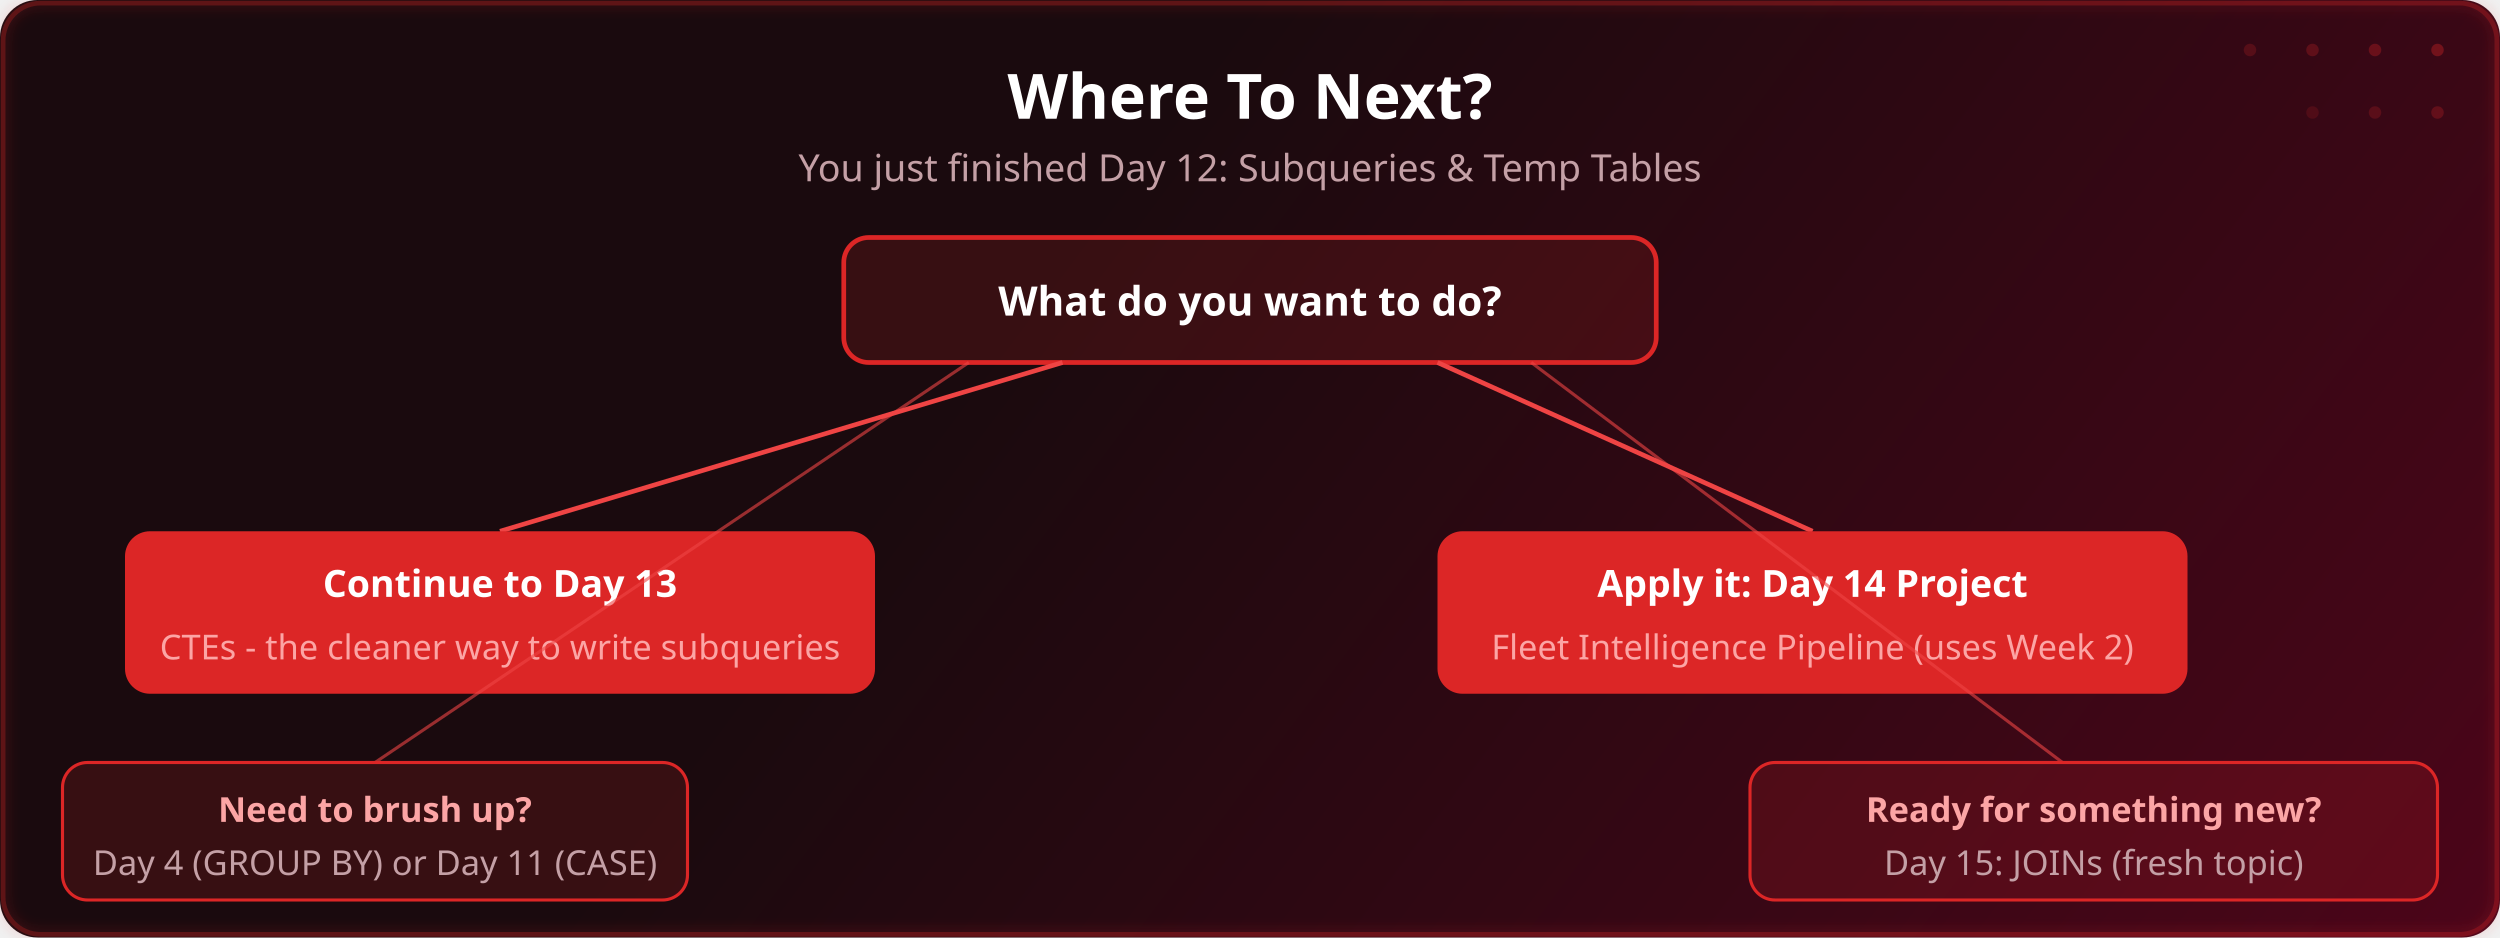
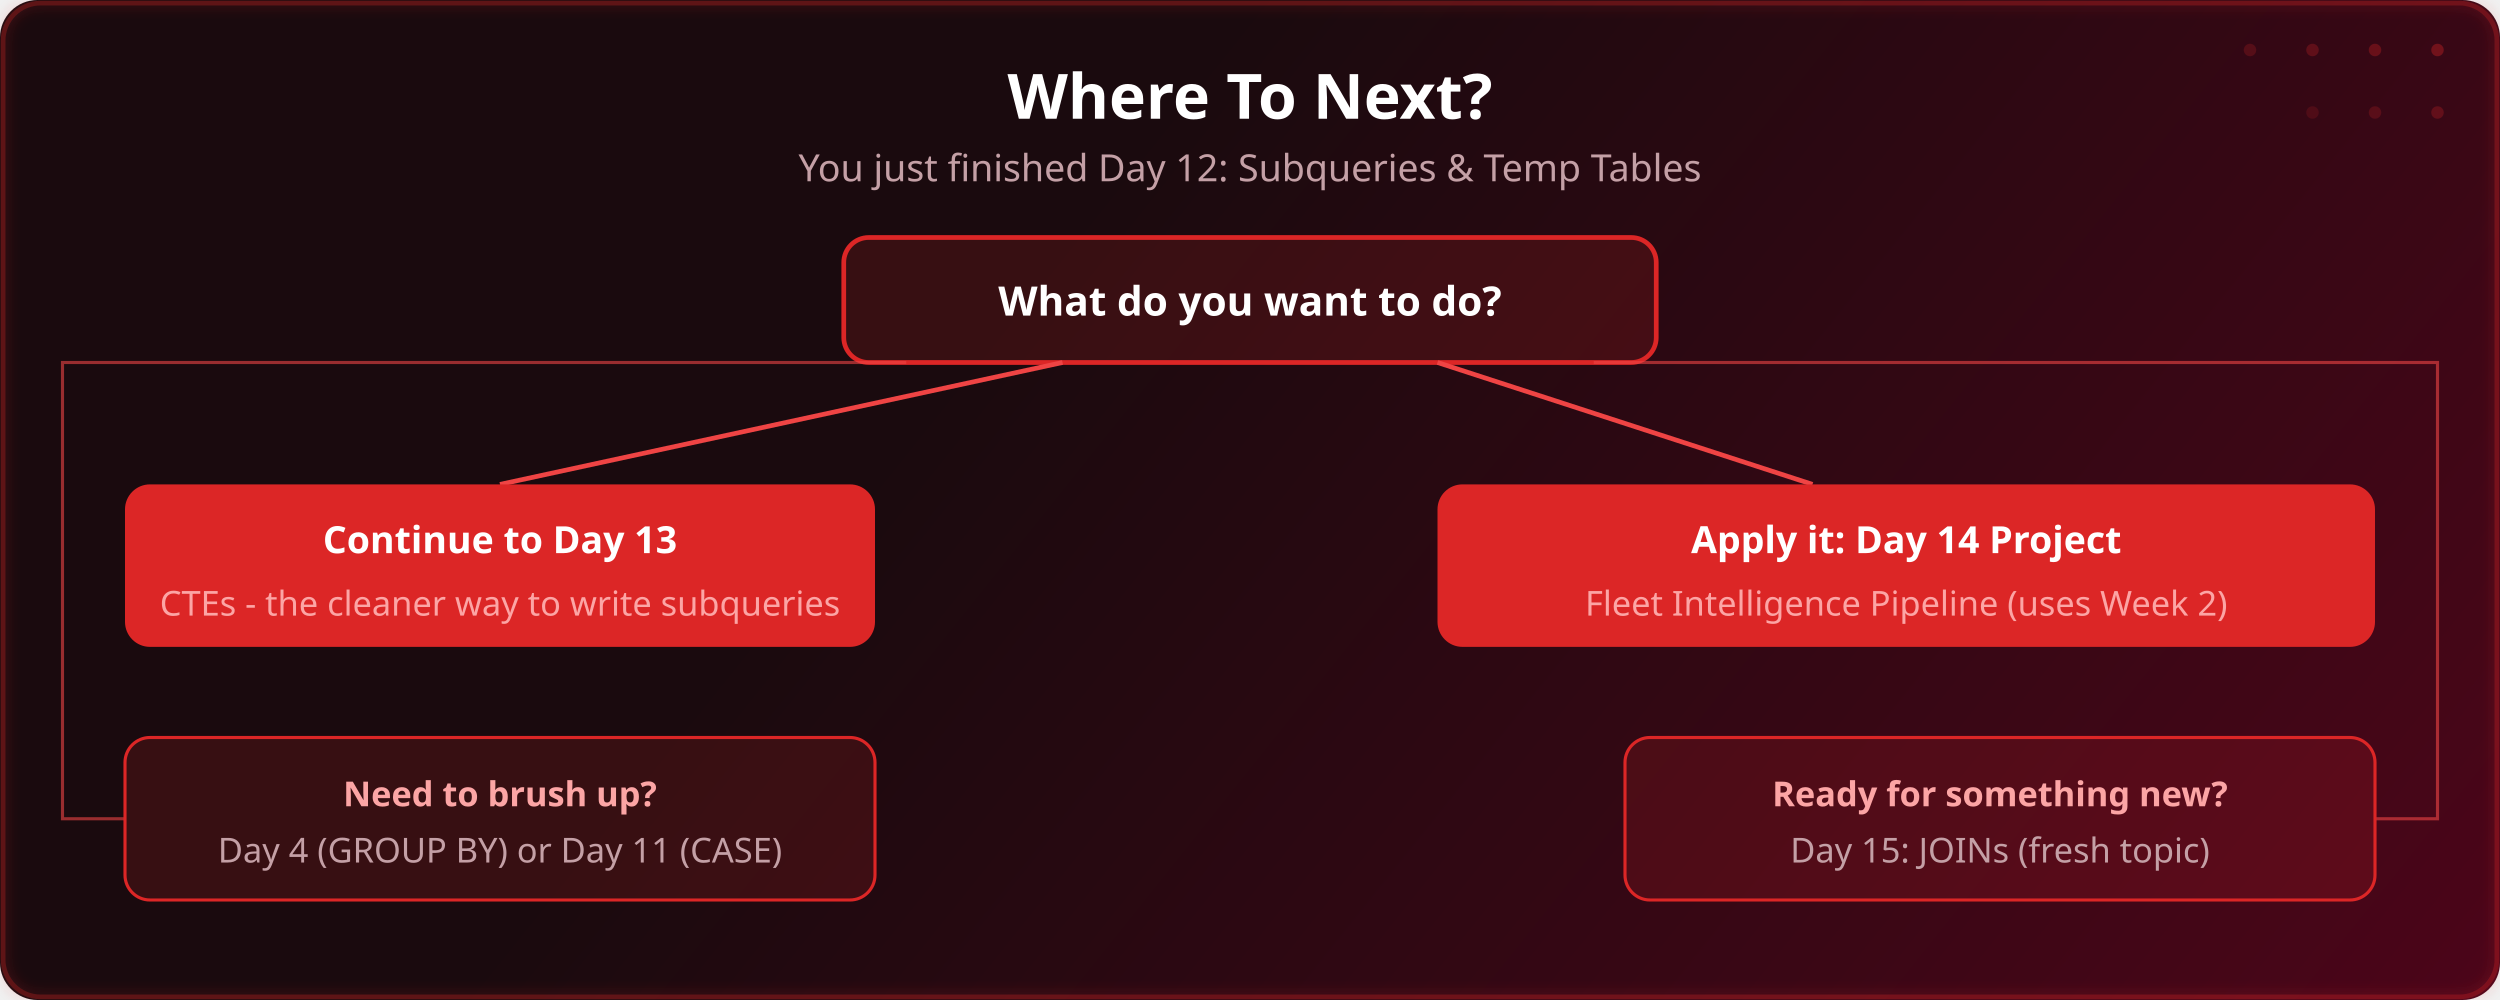
- <svg xmlns="http://www.w3.org/2000/svg" viewBox="0 0 800 300" fill="none">
+ <svg xmlns="http://www.w3.org/2000/svg" viewBox="0 0 800 320" fill="none">
  <defs>
-     <linearGradient id="wnbg" x1="400" y1="0" x2="800" y2="300" gradientUnits="userSpaceOnUse">
+     <linearGradient id="wnbg" x1="400" y1="0" x2="800" y2="320" gradientUnits="userSpaceOnUse">
      <stop offset="0%" stop-color="#1a0a0e" />
      <stop offset="100%" stop-color="#4c0519" />
    </linearGradient>
    <filter id="glow2">
      <feGaussianBlur stdDeviation="2" result="blur" />
      <feMerge>
        <feMergeNode in="blur" />
        <feMergeNode in="SourceGraphic" />
      </feMerge>
    </filter>
  </defs>
-   <rect width="800" height="300" rx="12" fill="url(#wnbg)" />
-   <rect x="1" y="1" width="798" height="298" rx="12" fill="none" stroke="#dc2626" stroke-width="1.5" opacity="0.35" filter="url(#glow2)" />
+   <rect width="800" height="320" rx="12" fill="url(#wnbg)" />
+   <rect x="1" y="1" width="798" height="318" rx="12" fill="none" stroke="#dc2626" stroke-width="1.5" opacity="0.35" filter="url(#glow2)" />
  <circle cx="720" cy="16" r="2" fill="#dc2626" opacity="0.2" />
  <circle cx="740" cy="16" r="2" fill="#dc2626" opacity="0.25" />
  <circle cx="760" cy="16" r="2" fill="#dc2626" opacity="0.3" />
  <circle cx="780" cy="16" r="2" fill="#dc2626" opacity="0.35" />
  <circle cx="740" cy="36" r="2" fill="#dc2626" opacity="0.15" />
  <circle cx="760" cy="36" r="2" fill="#dc2626" opacity="0.2" />
  <circle cx="780" cy="36" r="2" fill="#dc2626" opacity="0.25" />
  <text x="400" y="38" font-family="Segoe UI, system-ui, sans-serif" font-size="20" font-weight="700" fill="#ffffff" text-anchor="middle">Where To Next?</text>
  <text x="400" y="58" font-family="Segoe UI, system-ui, sans-serif" font-size="12" fill="#c4a0a6" text-anchor="middle">You just finished Day 12: Subqueries &amp; Temp Tables</text>
  <rect x="270" y="76" width="260" height="40" rx="8" fill="#dc2626" opacity="0.15" />
  <rect x="270" y="76" width="260" height="40" rx="8" fill="none" stroke="#dc2626" stroke-width="1.5" />
  <text x="400" y="101" font-family="Segoe UI, system-ui, sans-serif" font-size="13" font-weight="600" fill="#ffffff" text-anchor="middle">What do you want to do?</text>
-   <line x1="340" y1="116" x2="160" y2="170" stroke="#ef4444" stroke-width="1.5" />
-   <rect x="40" y="170" width="240" height="52" rx="8" fill="#dc2626" />
-   <text x="160" y="191" font-family="Segoe UI, system-ui, sans-serif" font-size="12" font-weight="700" fill="#ffffff" text-anchor="middle">Continue to Day 13</text>
-   <text x="160" y="211" font-family="Segoe UI, system-ui, sans-serif" font-size="11" fill="#fca5a5" text-anchor="middle">CTEs - the cleaner way to write subqueries</text>
-   <line x1="310" y1="116" x2="120" y2="244" stroke="#ef4444" stroke-width="1" opacity="0.6" />
-   <rect x="20" y="244" width="200" height="44" rx="8" fill="#dc2626" opacity="0.15" />
-   <rect x="20" y="244" width="200" height="44" rx="8" fill="none" stroke="#dc2626" stroke-width="1" />
-   <text x="120" y="263" font-family="Segoe UI, system-ui, sans-serif" font-size="11" font-weight="600" fill="#fca5a5" text-anchor="middle">Need to brush up?</text>
-   <text x="120" y="280" font-family="Segoe UI, system-ui, sans-serif" font-size="11" fill="#c4a0a6" text-anchor="middle">Day 4 (GROUP BY) or Day 11 (CASE)</text>
-   <line x1="460" y1="116" x2="580" y2="170" stroke="#ef4444" stroke-width="1.5" />
-   <rect x="460" y="170" width="240" height="52" rx="8" fill="#dc2626" />
-   <text x="580" y="191" font-family="Segoe UI, system-ui, sans-serif" font-size="12" font-weight="700" fill="#ffffff" text-anchor="middle">Apply it: Day 14 Project</text>
-   <text x="580" y="211" font-family="Segoe UI, system-ui, sans-serif" font-size="11" fill="#fca5a5" text-anchor="middle">Fleet Intelligence Pipeline (uses Week 2)</text>
-   <line x1="490" y1="116" x2="660" y2="244" stroke="#ef4444" stroke-width="1" opacity="0.6" />
-   <rect x="560" y="244" width="220" height="44" rx="8" fill="#dc2626" opacity="0.15" />
-   <rect x="560" y="244" width="220" height="44" rx="8" fill="none" stroke="#dc2626" stroke-width="1" />
-   <text x="670" y="263" font-family="Segoe UI, system-ui, sans-serif" font-size="11" font-weight="600" fill="#fca5a5" text-anchor="middle">Ready for something new?</text>
-   <text x="670" y="280" font-family="Segoe UI, system-ui, sans-serif" font-size="11" fill="#c4a0a6" text-anchor="middle">Day 15: JOINs (fresh topic)</text>
+   <line x1="340" y1="116" x2="160" y2="155" stroke="#ef4444" stroke-width="1.5" />
+   <line x1="460" y1="116" x2="580" y2="155" stroke="#ef4444" stroke-width="1.5" />
+   <rect x="40" y="155" width="240" height="52" rx="8" fill="#dc2626" />
+   <text x="160" y="177" font-family="Segoe UI, system-ui, sans-serif" font-size="12" font-weight="700" fill="#ffffff" text-anchor="middle">Continue to Day 13</text>
+   <text x="160" y="197" font-family="Segoe UI, system-ui, sans-serif" font-size="11" fill="#fca5a5" text-anchor="middle">CTEs - the cleaner way to write subqueries</text>
+   <rect x="460" y="155" width="300" height="52" rx="8" fill="#dc2626" />
+   <text x="610" y="177" font-family="Segoe UI, system-ui, sans-serif" font-size="12" font-weight="700" fill="#ffffff" text-anchor="middle">Apply it: Day 14 Project</text>
+   <text x="610" y="197" font-family="Segoe UI, system-ui, sans-serif" font-size="11" fill="#fca5a5" text-anchor="middle">Fleet Intelligence Pipeline (uses Week 2)</text>
+   <polyline points="290,116 20,116 20,262 40,262" fill="none" stroke="#ef4444" stroke-width="1" opacity="0.6" />
+   <polyline points="510,116 780,116 780,262 760,262" fill="none" stroke="#ef4444" stroke-width="1" opacity="0.6" />
+   <rect x="40" y="236" width="240" height="52" rx="8" fill="#dc2626" opacity="0.15" />
+   <rect x="40" y="236" width="240" height="52" rx="8" fill="none" stroke="#dc2626" stroke-width="1" />
+   <text x="160" y="258" font-family="Segoe UI, system-ui, sans-serif" font-size="11" font-weight="600" fill="#fca5a5" text-anchor="middle">Need to brush up?</text>
+   <text x="160" y="276" font-family="Segoe UI, system-ui, sans-serif" font-size="11" fill="#c4a0a6" text-anchor="middle">Day 4 (GROUP BY) or Day 11 (CASE)</text>
+   <rect x="520" y="236" width="240" height="52" rx="8" fill="#dc2626" opacity="0.15" />
+   <rect x="520" y="236" width="240" height="52" rx="8" fill="none" stroke="#dc2626" stroke-width="1" />
+   <text x="640" y="258" font-family="Segoe UI, system-ui, sans-serif" font-size="11" font-weight="600" fill="#fca5a5" text-anchor="middle">Ready for something new?</text>
+   <text x="640" y="276" font-family="Segoe UI, system-ui, sans-serif" font-size="11" fill="#c4a0a6" text-anchor="middle">Day 15: JOINs (fresh topic)</text>
</svg>
